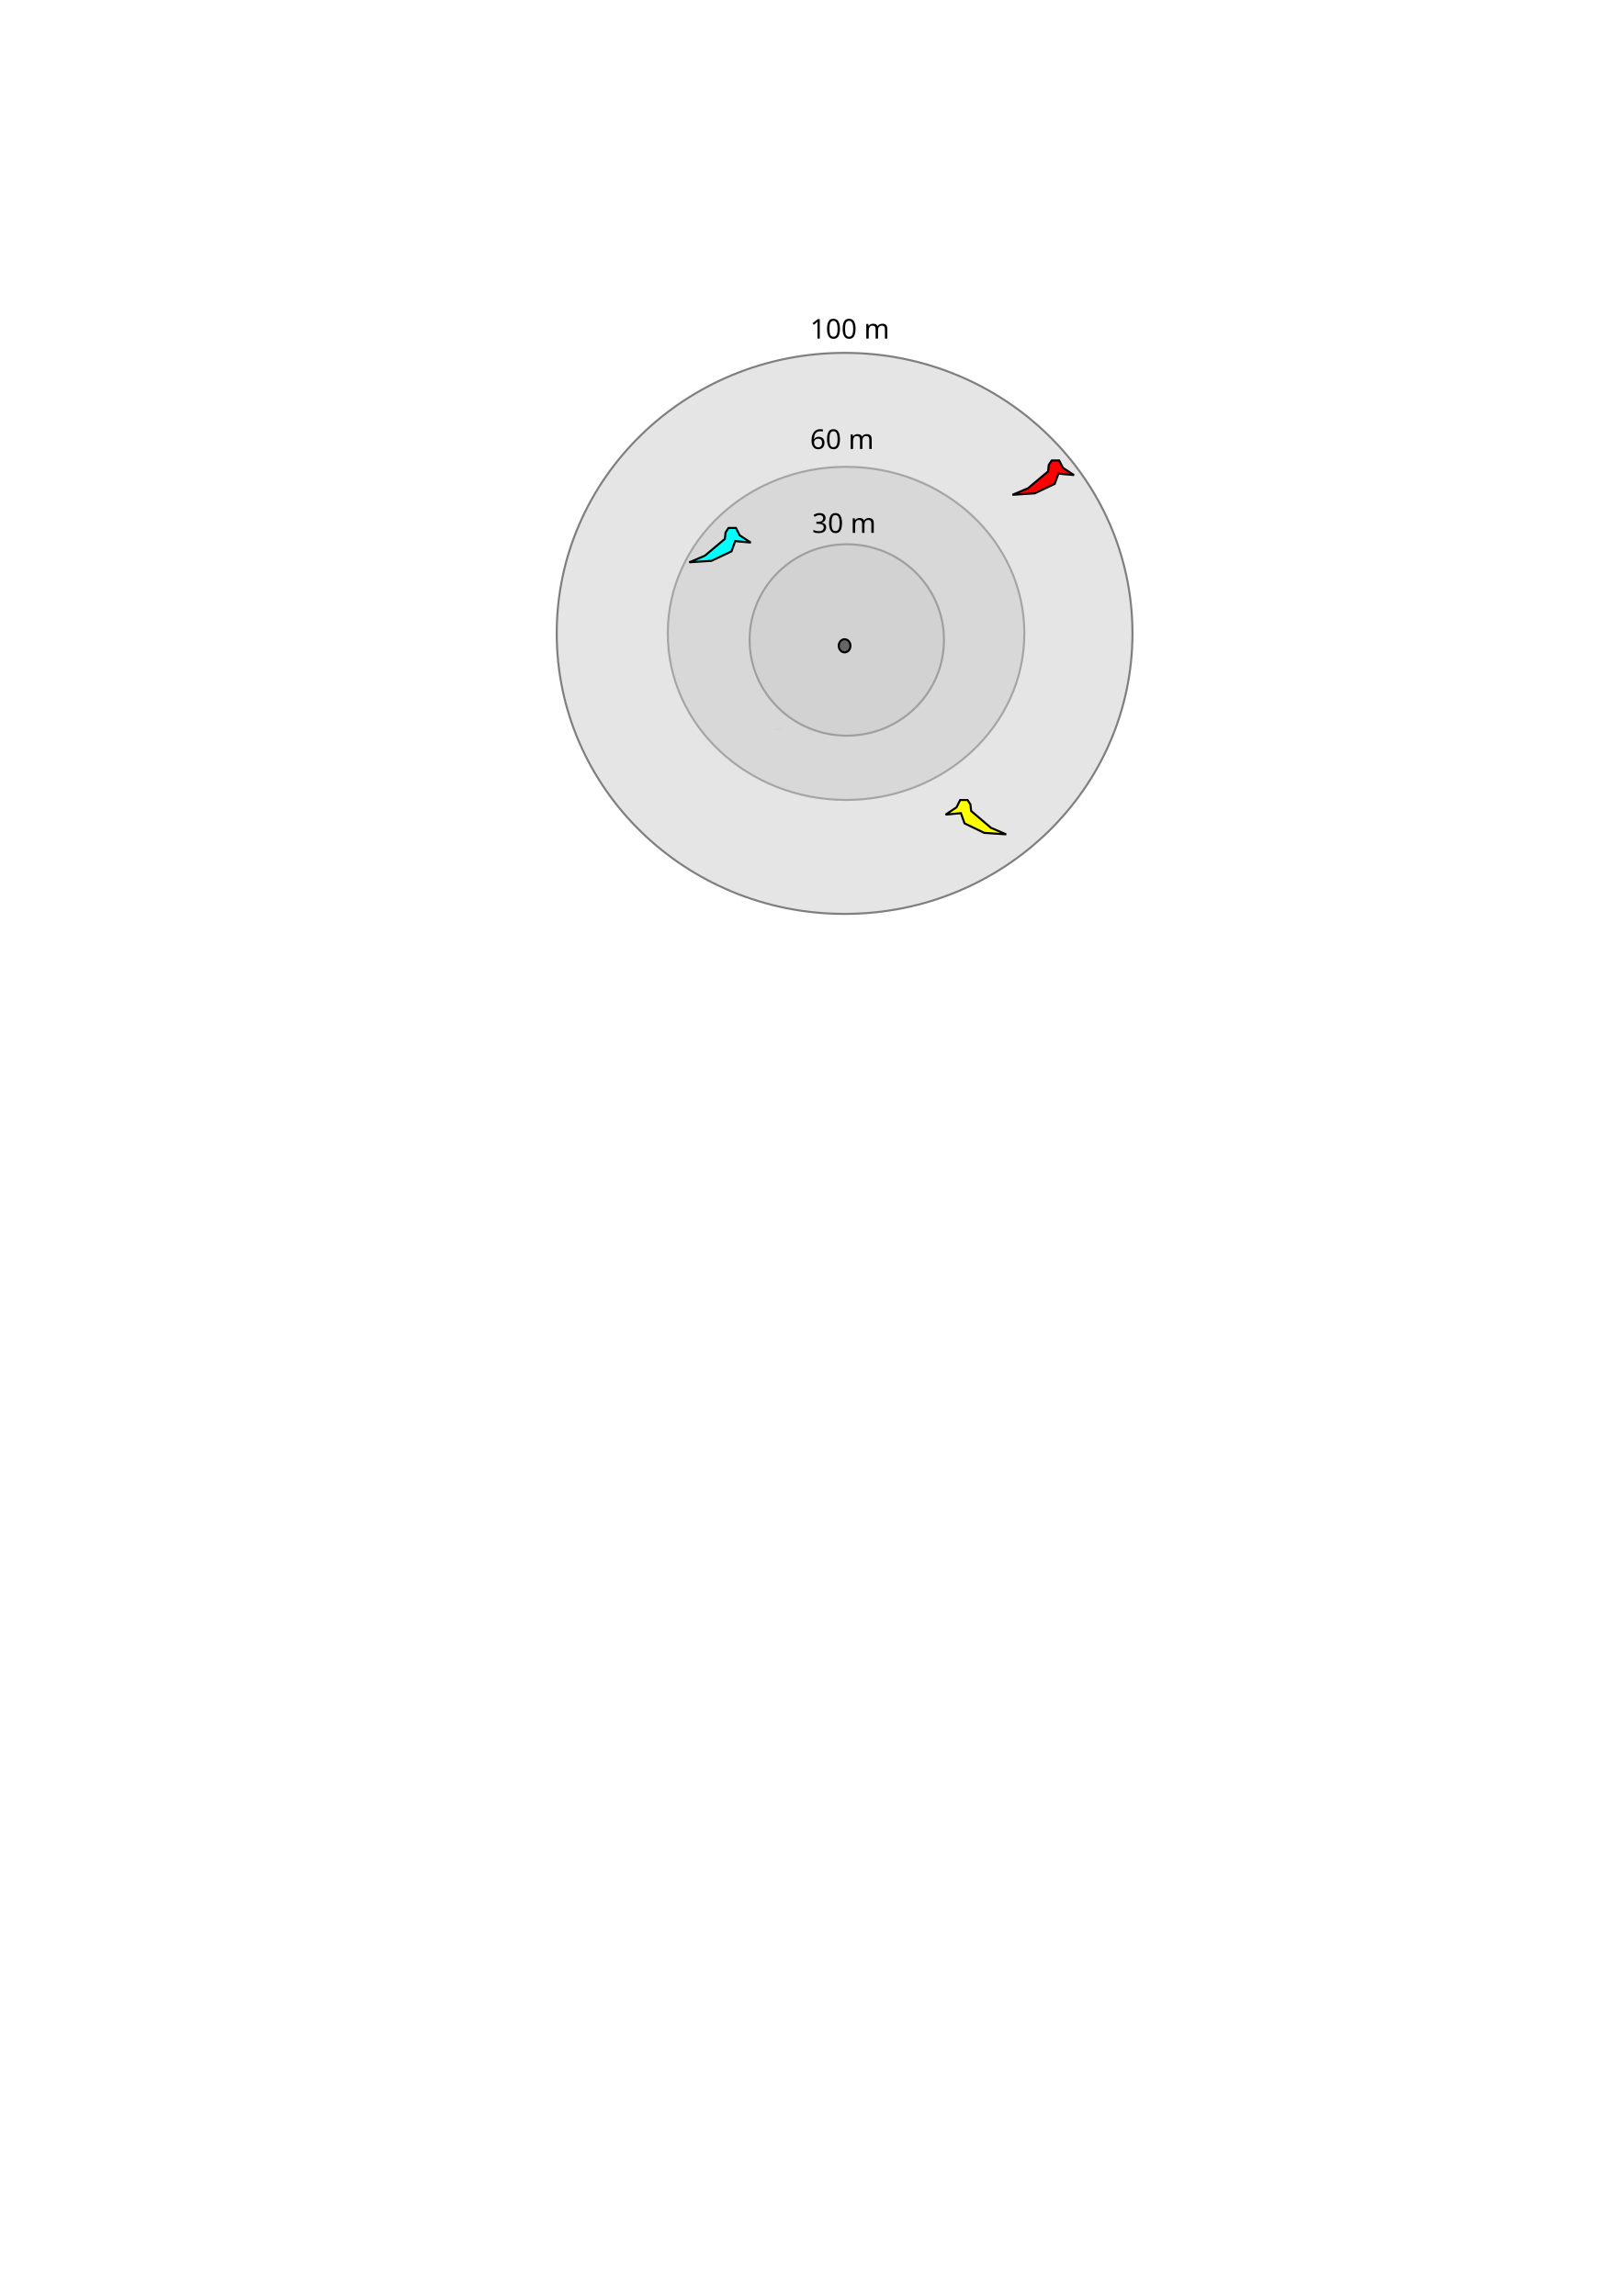
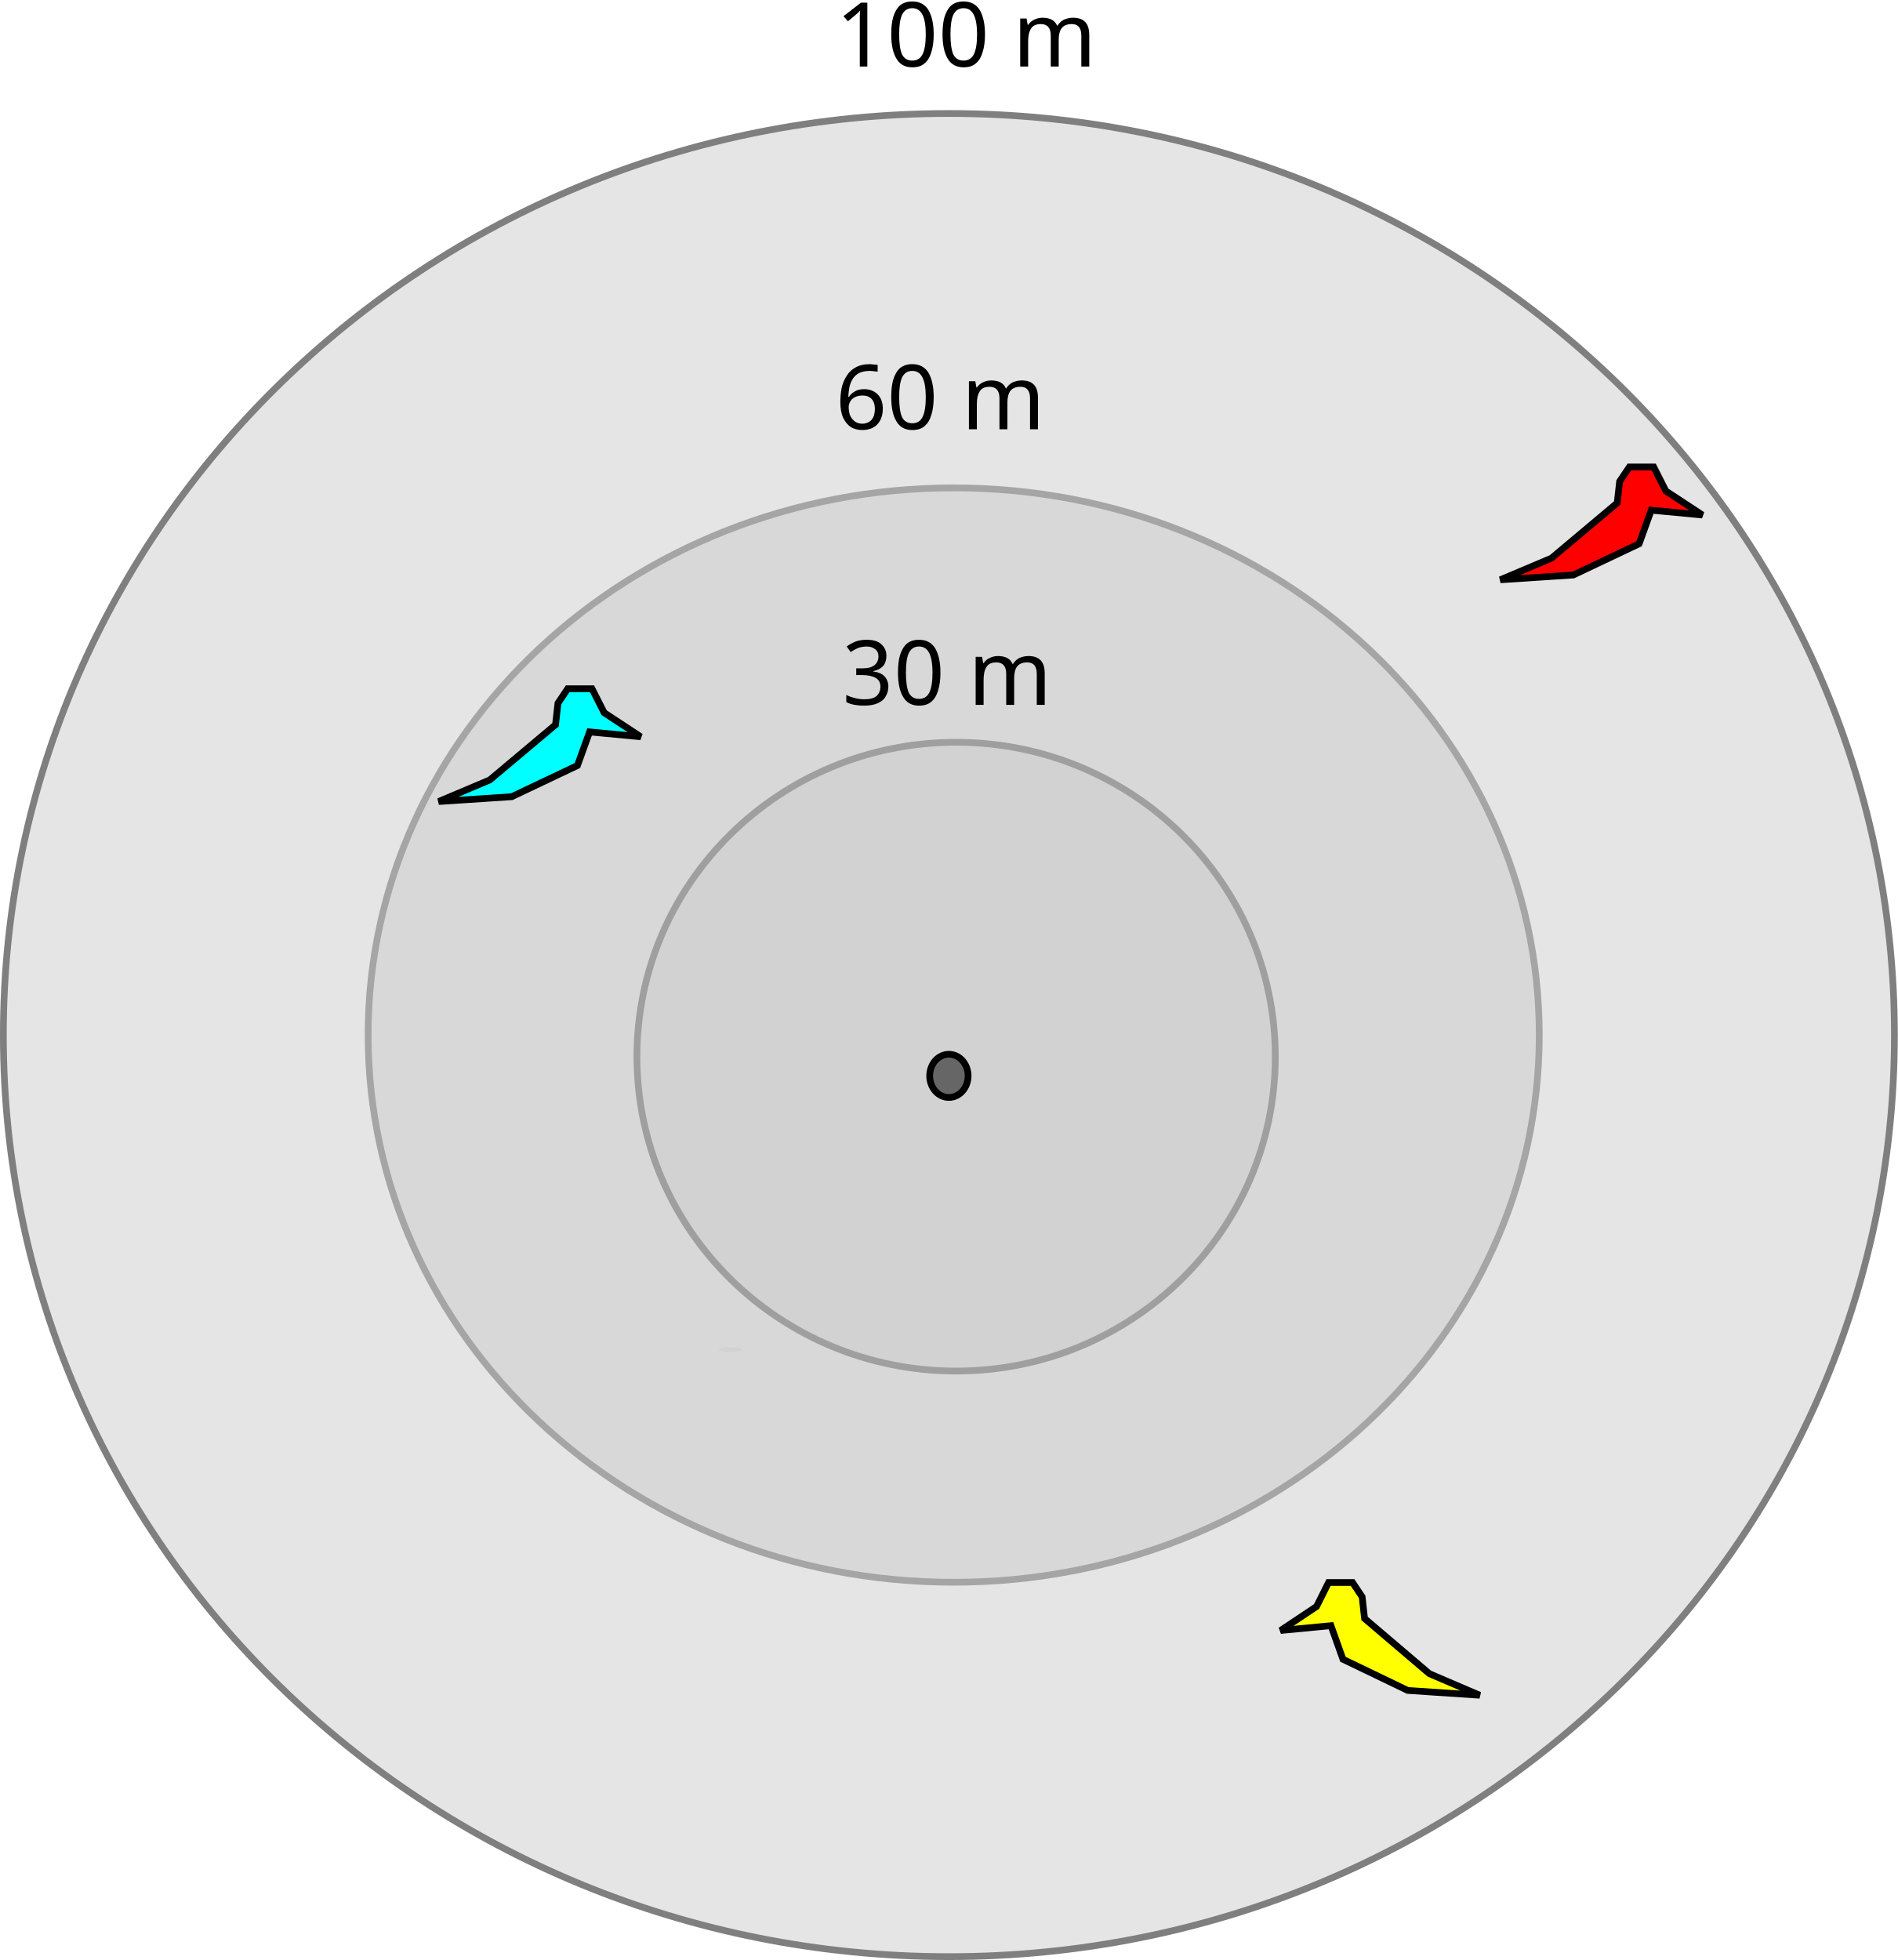
- <svg xmlns="http://www.w3.org/2000/svg" xmlns:ns1="http://www.openswatchbook.org/uri/2009/osb" xmlns:xlink="http://www.w3.org/1999/xlink" width="210mm" height="297mm" viewBox="0 0 210 297" version="1.1" id="svg8">
+ <svg xmlns="http://www.w3.org/2000/svg" xmlns:ns1="http://www.openswatchbook.org/uri/2009/osb" xmlns:xlink="http://www.w3.org/1999/xlink" width="74.726mm" height="77.173mm" viewBox="0 0 74.726 77.173" version="1.1" id="svg8">
  <defs id="defs2">
    <linearGradient id="linearGradient4521" ns1:paint="solid">
      <stop style="stop-color:#000000;stop-opacity:1;" offset="0" id="stop4519" />
    </linearGradient>
    <linearGradient id="linearGradient4511" ns1:paint="solid">
      <stop style="stop-color:#000000;stop-opacity:1;" offset="0" id="stop4509" />
    </linearGradient>
    <linearGradient id="linearGradient4497" ns1:paint="solid">
      <stop style="stop-color:#000000;stop-opacity:1;" offset="0" id="stop4495" />
    </linearGradient>
    <linearGradient id="linearGradient4491" ns1:paint="solid">
      <stop style="stop-color:#cccccc;stop-opacity:1;" offset="0" id="stop4489" />
    </linearGradient>
    <linearGradient xlink:href="#linearGradient4491" id="linearGradient4493" x1="27.97" y1="84.199" x2="74.083" y2="84.199" gradientUnits="userSpaceOnUse" gradientTransform="translate(58.39733,-2.267856)" />
    <linearGradient xlink:href="#linearGradient4497" id="linearGradient4499" x1="27.97" y1="84.199" x2="74.083" y2="84.199" gradientUnits="userSpaceOnUse" gradientTransform="translate(58.39733,-2.267856)" />
    <linearGradient xlink:href="#linearGradient4511" id="linearGradient4513" x1="86.935" y1="89.019" x2="112.07" y2="89.019" gradientUnits="userSpaceOnUse" gradientTransform="translate(10.01637,-6.236606)" />
    <linearGradient xlink:href="#linearGradient4521" id="linearGradient4523" x1="62.366" y1="88.735" x2="136.827" y2="88.735" gradientUnits="userSpaceOnUse" gradientTransform="translate(9.638393,-6.803571)" />
  </defs>
-   <g id="layer1">
-     <ellipse style="opacity:0.5;fill:url(#linearGradient4493);fill-opacity:1;stroke:url(#linearGradient4499);stroke-width:0.265;stroke-miterlimit:4;stroke-dasharray:none" id="path4487" cx="109.424" cy="81.932" rx="23.057" ry="21.545" />
-     <ellipse style="opacity:0.5;fill:#cccccc;stroke:url(#linearGradient4513);stroke-width:0.265;stroke-miterlimit:4;stroke-dasharray:none" id="path4507" cx="109.519" cy="82.782" rx="12.568" ry="12.379" />
-     <ellipse style="opacity:0.5;fill:#cccccc;stroke:url(#linearGradient4523);stroke-width:0.265;stroke-miterlimit:4;stroke-dasharray:none" id="path4517" cx="109.235" cy="81.932" rx="37.231" ry="36.286" />
-     <ellipse style="opacity:0.5;fill:#cccccc;stroke-width:0.265;stroke-miterlimit:4;stroke-dasharray:none" id="path4525" cx="100.636" cy="94.31" rx="0.472" ry="0.094" />
-     <ellipse style="opacity:1;fill:#666666;stroke:#000000;stroke-width:0.265;stroke-miterlimit:4;stroke-dasharray:none;stroke-opacity:1" id="path4529" cx="109.235" cy="83.538" rx="0.756" ry="0.85" />
-     <text xml:space="preserve" style="font-style:normal;font-weight:normal;font-size:3.528px;line-height:1.25;font-family:sans-serif;letter-spacing:0px;word-spacing:0px;fill:#000000;fill-opacity:1;stroke:none;stroke-width:0.265;" x="108.668" y="41.488" id="text4575">
-       <tspan id="tspan4573" x="108.668" y="51.144" style="stroke-width:0.265;font-size:3.528px;" />
+   <g id="layer1" transform="translate(-71.87197,-41.1772)">
+     <text xml:space="preserve" style="font-style:normal;font-weight:normal;font-size:3.528px;line-height:1.25;font-family:sans-serif;letter-spacing:0px;word-spacing:0px;fill:#000000;fill-opacity:1;stroke:none;stroke-width:0.265" x="108.668" y="41.488" id="text4575">
+       <tspan id="tspan4573" x="108.668" y="44.707" style="font-size:3.528px;stroke-width:0.265" />
    </text>
-     <text xml:space="preserve" style="font-style:normal;font-weight:normal;font-size:3.528px;line-height:1.25;font-family:sans-serif;letter-spacing:0px;word-spacing:0px;fill:#000000;fill-opacity:1;stroke:none;stroke-width:0.265" x="104.775" y="43.794" id="text4579">
-       <tspan id="tspan4577" x="104.775" y="43.794" style="font-size:3.528px;stroke-width:0.265">100 m</tspan>
-     </text>
-     <text xml:space="preserve" style="font-style:normal;font-weight:normal;font-size:3.528px;line-height:1.25;font-family:sans-serif;letter-spacing:0px;word-spacing:0px;fill:#000000;fill-opacity:1;stroke:none;stroke-width:0.265" x="105.04" y="68.929" id="text4583">
-       <tspan id="tspan4581" x="105.04" y="68.929" style="font-size:3.528px;stroke-width:0.265">30 m</tspan>
-     </text>
-     <text xml:space="preserve" style="font-style:normal;font-weight:normal;font-size:3.528px;line-height:1.25;font-family:sans-serif;letter-spacing:0px;word-spacing:0px;fill:#000000;fill-opacity:1;stroke:none;stroke-width:0.265" x="104.775" y="58.081" id="text4587">
-       <tspan id="tspan4585" x="104.775" y="58.081" style="font-size:3.528px;stroke-width:0.265">60 m</tspan>
-     </text>
-     <path style="fill:#ffff00;stroke:#000000;stroke-width:0.265px;stroke-linecap:butt;stroke-linejoin:miter;stroke-opacity:1" d="m 122.295,105.376 1.417,-0.945 0.472,-0.945 h 0.945 l 0.378,0.567 0.095,0.85 2.551,2.173 1.984,0.85 -2.835,-0.189 -2.551,-1.228 -0.472,-1.323 z" id="path6704" />
-     <path style="fill:#ff0000;stroke:#000000;stroke-width:0.266px;stroke-linecap:butt;stroke-linejoin:miter;stroke-opacity:1" d="m 138.904,61.455 -1.438,-0.945 -0.479,-0.945 h -0.958 l -0.383,0.567 -0.096,0.85 -2.588,2.173 -2.013,0.85 2.875,-0.189 2.588,-1.228 0.479,-1.323 z" id="path6704-6-2" />
-     <path style="fill:#00ffff;stroke:#000000;stroke-width:0.266px;stroke-linecap:butt;stroke-linejoin:miter;stroke-opacity:1" d="m 97.1,70.186 -1.438,-0.945 -0.479,-0.945 h -0.958 l -0.383,0.567 -0.096,0.85 -2.588,2.173 -2.013,0.85 2.875,-0.189 2.588,-1.228 0.479,-1.323 z" id="path6704-6" />
+     <g id="g5742">
+       <ellipse ry="21.545" rx="23.057" cy="81.932" cx="109.424" id="path4487" style="opacity:0.5;fill:url(#linearGradient4493);fill-opacity:1;stroke:url(#linearGradient4499);stroke-width:0.265;stroke-miterlimit:4;stroke-dasharray:none" />
+       <ellipse ry="12.379" rx="12.568" cy="82.782" cx="109.519" id="path4507" style="opacity:0.5;fill:#cccccc;stroke:url(#linearGradient4513);stroke-width:0.265;stroke-miterlimit:4;stroke-dasharray:none" />
+       <ellipse ry="36.286" rx="37.231" cy="81.932" cx="109.235" id="path4517" style="opacity:0.5;fill:#cccccc;stroke:url(#linearGradient4523);stroke-width:0.265;stroke-miterlimit:4;stroke-dasharray:none" />
+       <ellipse ry="0.094" rx="0.472" cy="94.31" cx="100.636" id="path4525" style="opacity:0.5;fill:#cccccc;stroke-width:0.265;stroke-miterlimit:4;stroke-dasharray:none" />
+       <ellipse ry="0.85" rx="0.756" cy="83.538" cx="109.235" id="path4529" style="opacity:1;fill:#666666;stroke:#000000;stroke-width:0.265;stroke-miterlimit:4;stroke-dasharray:none;stroke-opacity:1" />
+       <text id="text4579" y="43.794" x="104.775" style="font-style:normal;font-weight:normal;font-size:3.528px;line-height:1.25;font-family:sans-serif;letter-spacing:0px;word-spacing:0px;fill:#000000;fill-opacity:1;stroke:none;stroke-width:0.265" xml:space="preserve">
+         <tspan style="font-size:3.528px;stroke-width:0.265" y="43.794" x="104.775" id="tspan4577">100 m</tspan>
+       </text>
+       <text id="text4583" y="68.929" x="105.04" style="font-style:normal;font-weight:normal;font-size:3.528px;line-height:1.25;font-family:sans-serif;letter-spacing:0px;word-spacing:0px;fill:#000000;fill-opacity:1;stroke:none;stroke-width:0.265" xml:space="preserve">
+         <tspan style="font-size:3.528px;stroke-width:0.265" y="68.929" x="105.04" id="tspan4581">30 m</tspan>
+       </text>
+       <text id="text4587" y="58.081" x="104.775" style="font-style:normal;font-weight:normal;font-size:3.528px;line-height:1.25;font-family:sans-serif;letter-spacing:0px;word-spacing:0px;fill:#000000;fill-opacity:1;stroke:none;stroke-width:0.265" xml:space="preserve">
+         <tspan style="font-size:3.528px;stroke-width:0.265" y="58.081" x="104.775" id="tspan4585">60 m</tspan>
+       </text>
+       <path id="path6704" d="m 122.295,105.376 1.417,-0.945 0.472,-0.945 h 0.945 l 0.378,0.567 0.095,0.85 2.551,2.173 1.984,0.85 -2.835,-0.189 -2.551,-1.228 -0.472,-1.323 z" style="fill:#ffff00;stroke:#000000;stroke-width:0.265px;stroke-linecap:butt;stroke-linejoin:miter;stroke-opacity:1" />
+       <path id="path6704-6-2" d="m 138.904,61.455 -1.438,-0.945 -0.479,-0.945 h -0.958 l -0.383,0.567 -0.096,0.85 -2.588,2.173 -2.013,0.85 2.875,-0.189 2.588,-1.228 0.479,-1.323 z" style="fill:#ff0000;stroke:#000000;stroke-width:0.266px;stroke-linecap:butt;stroke-linejoin:miter;stroke-opacity:1" />
+       <path id="path6704-6" d="m 97.1,70.186 -1.438,-0.945 -0.479,-0.945 h -0.958 l -0.383,0.567 -0.096,0.85 -2.588,2.173 -2.013,0.85 2.875,-0.189 2.588,-1.228 0.479,-1.323 z" style="fill:#00ffff;stroke:#000000;stroke-width:0.266px;stroke-linecap:butt;stroke-linejoin:miter;stroke-opacity:1" />
+     </g>
  </g>
</svg>
